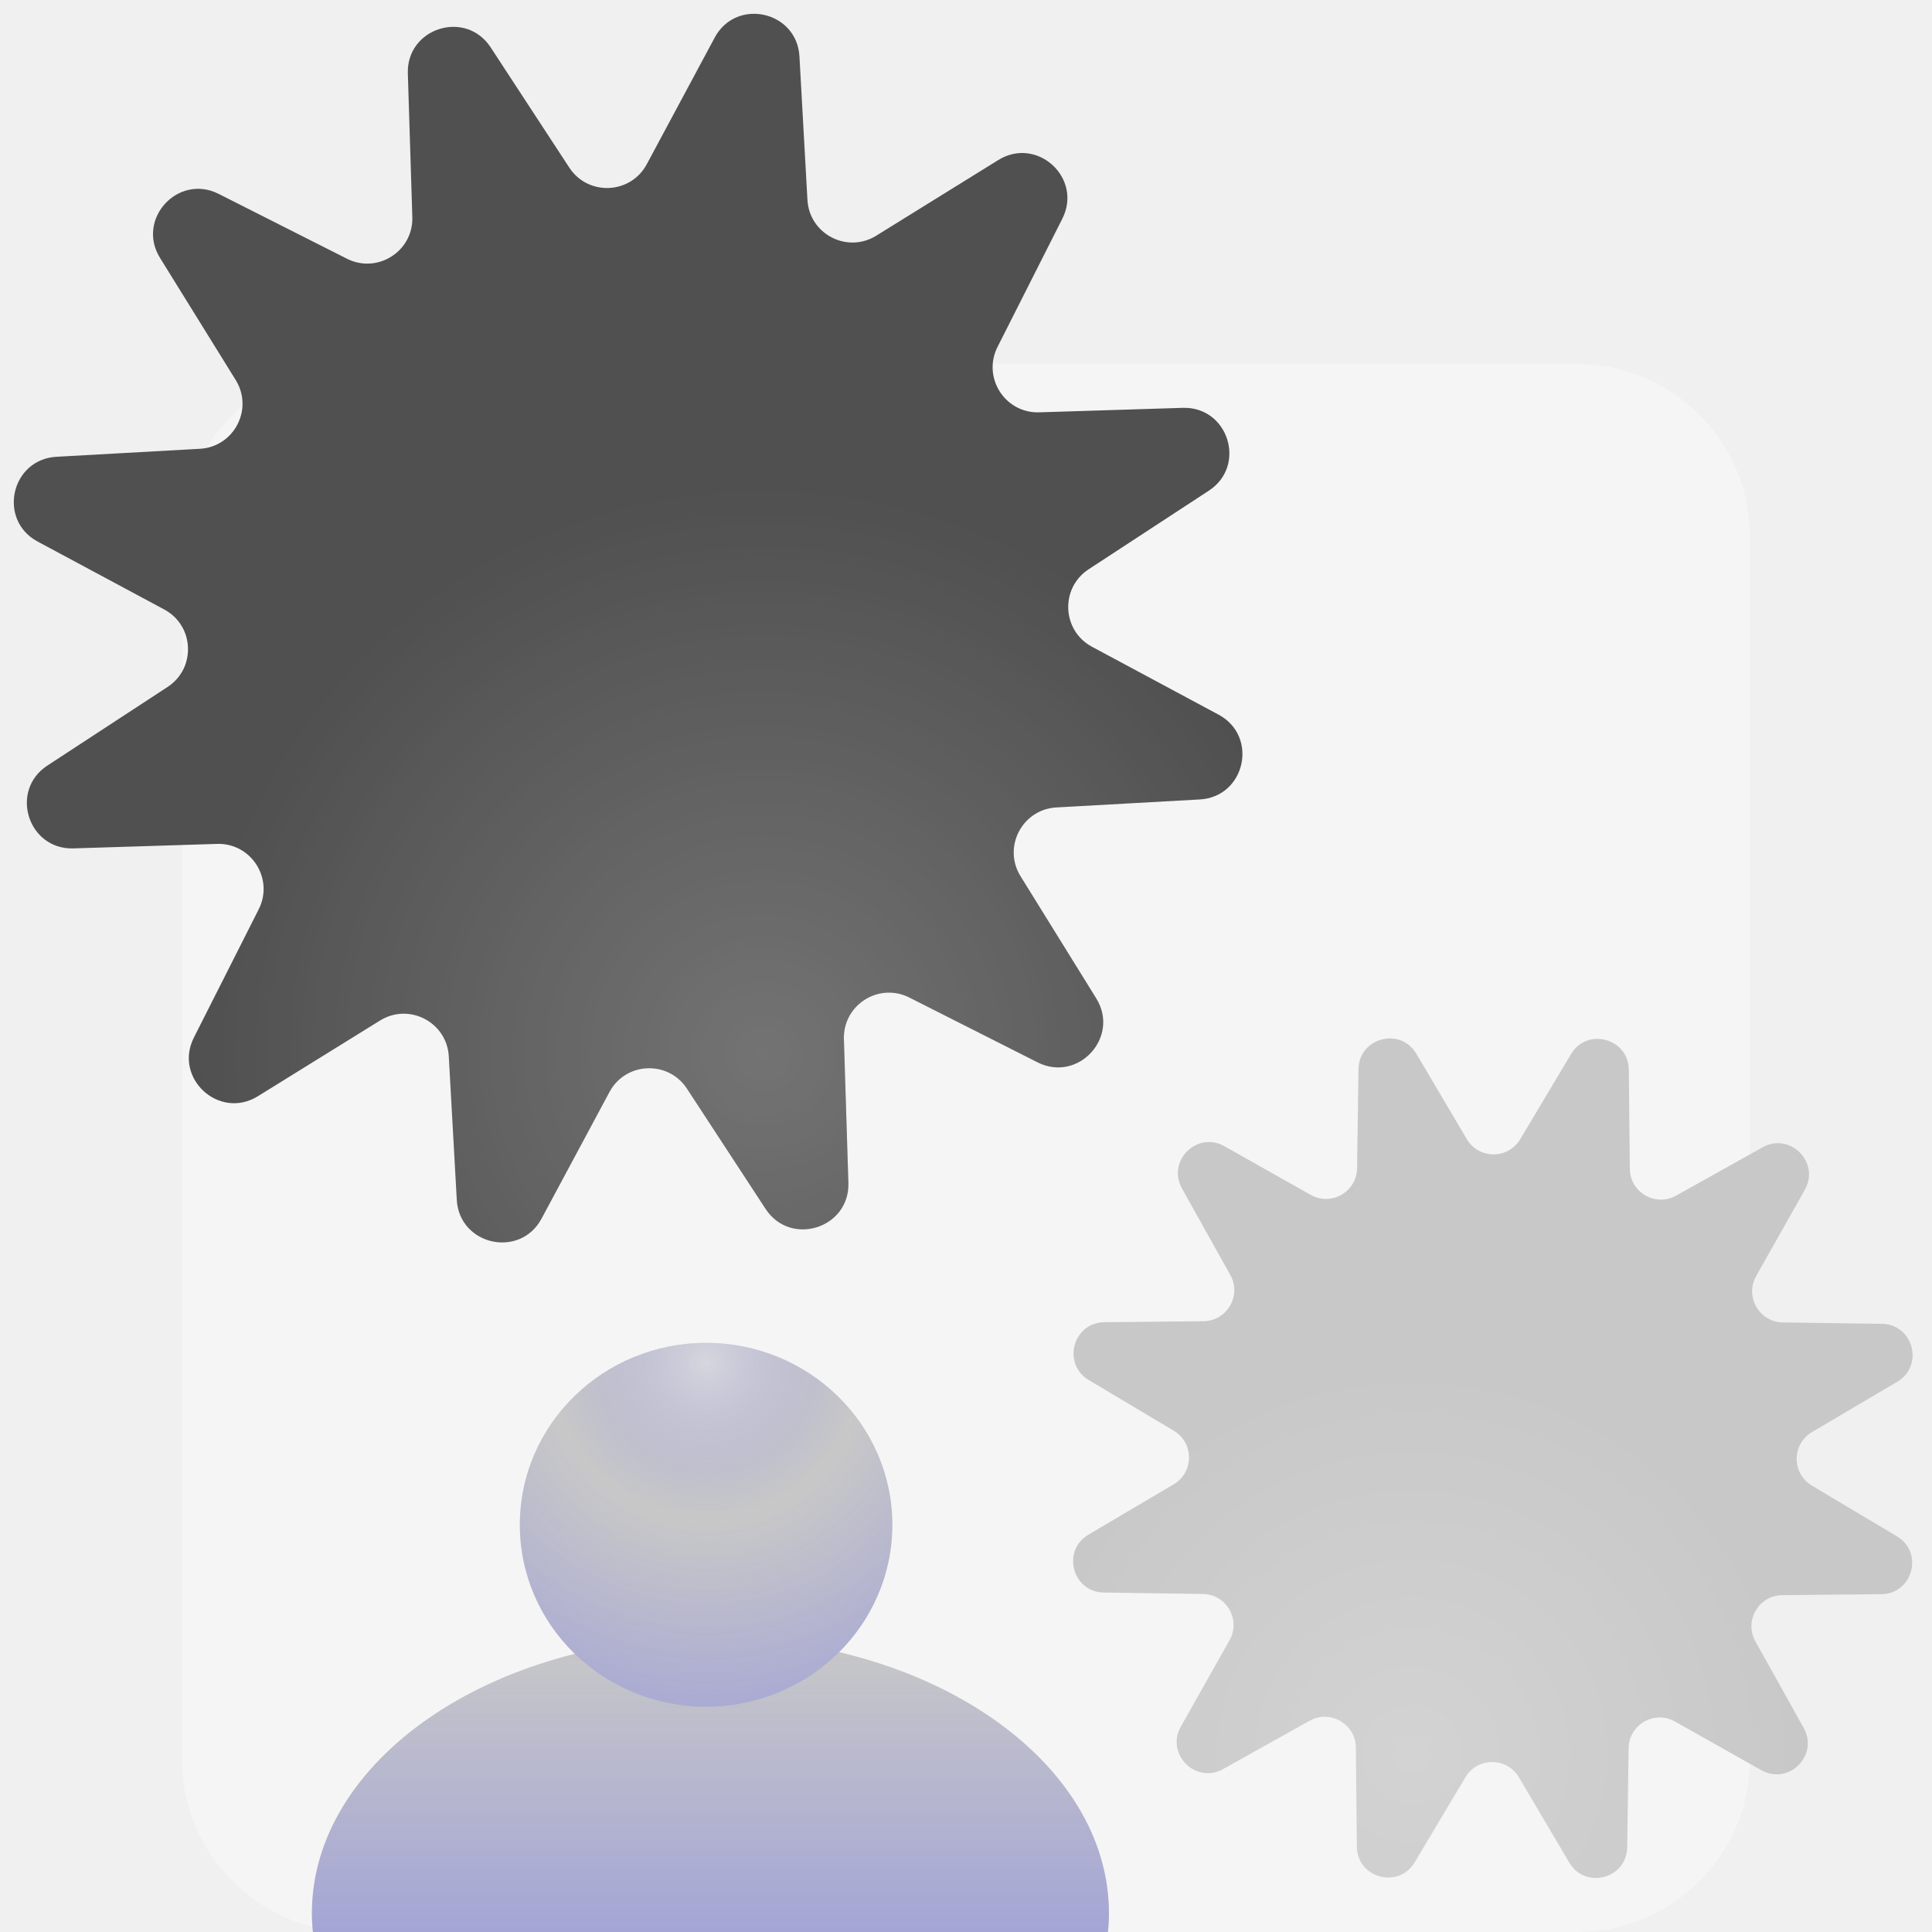
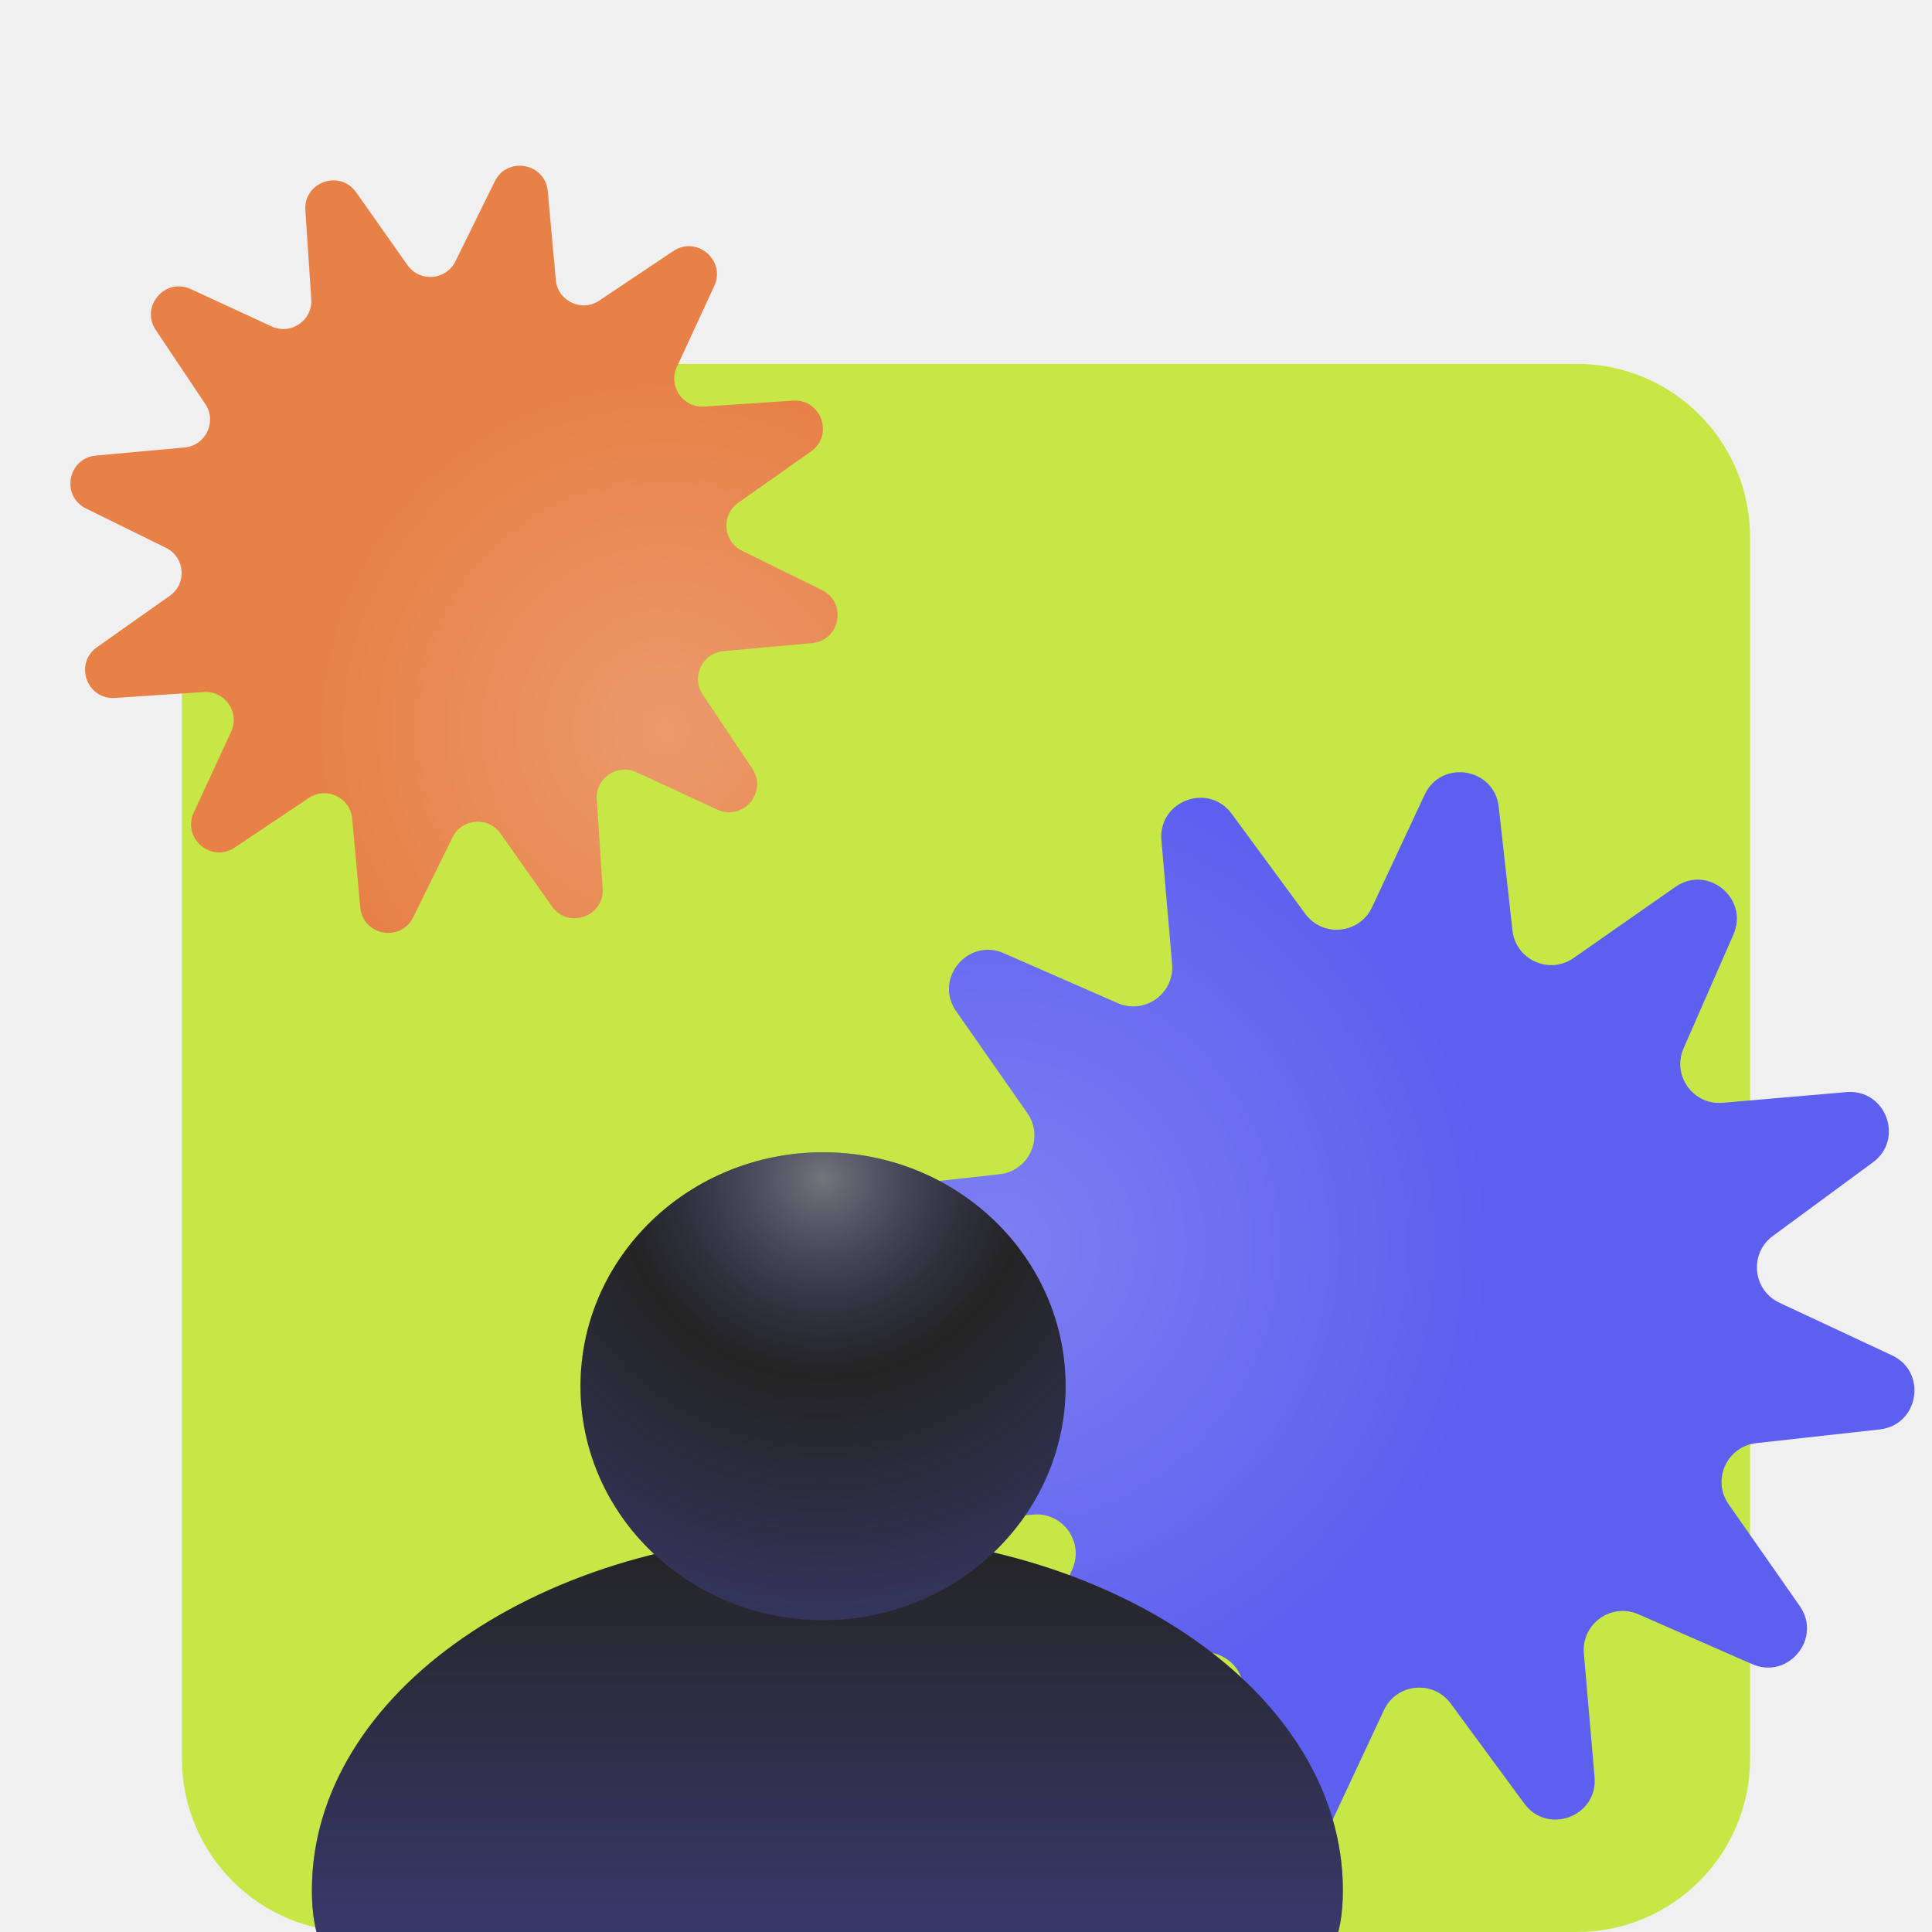
<svg xmlns="http://www.w3.org/2000/svg" width="223" height="223" viewBox="0 0 223 223" fill="none">
-   <g clip-path="url(#clip0_35_4108)">
-     <rect x="21" y="42" width="181" height="181" rx="20" fill="#F5F5F5" />
-     <path d="M47.075 8.478C46.911 3.222 53.755 1.066 56.633 5.466L65.71 19.345C67.873 22.651 72.786 22.438 74.653 18.956L82.492 4.343C84.978 -0.291 91.983 1.264 92.276 6.514L93.198 23.072C93.417 27.016 97.778 29.288 101.136 27.206L115.232 18.47C119.702 15.7 124.991 20.549 122.619 25.242L115.139 40.042C113.357 43.568 115.998 47.716 119.947 47.593L136.522 47.075C141.778 46.911 143.934 53.755 139.534 56.633L125.655 65.71C122.349 67.873 122.562 72.786 126.044 74.653L140.657 82.492C145.291 84.978 143.736 91.983 138.486 92.276L121.928 93.198C117.984 93.417 115.713 97.778 117.794 101.136L126.53 115.232C129.3 119.702 124.451 124.991 119.758 122.619L104.957 115.139C101.432 113.357 97.284 115.998 97.407 119.947L97.925 136.522C98.089 141.778 91.245 143.934 88.367 139.534L79.29 125.655C77.127 122.349 72.214 122.562 70.347 126.044L62.508 140.657C60.022 145.291 53.017 143.736 52.724 138.486L51.802 121.928C51.583 117.984 47.221 115.713 43.864 117.794L29.768 126.53C25.298 129.3 20.009 124.451 22.381 119.758L29.861 104.957C31.643 101.432 29.002 97.284 25.053 97.407L8.478 97.925C3.222 98.089 1.066 91.245 5.466 88.367L19.345 79.29C22.651 77.127 22.438 72.214 18.956 70.347L4.343 62.508C-0.291 60.022 1.264 53.017 6.514 52.724L23.072 51.802C27.016 51.583 29.288 47.221 27.206 43.864L18.47 29.768C15.7 25.298 20.549 20.009 25.242 22.381L40.042 29.861C43.568 31.643 47.716 29.002 47.593 25.053L47.075 8.478Z" fill="#505050" />
-     <path d="M47.075 8.478C46.911 3.222 53.755 1.066 56.633 5.466L65.71 19.345C67.873 22.651 72.786 22.438 74.653 18.956L82.492 4.343C84.978 -0.291 91.983 1.264 92.276 6.514L93.198 23.072C93.417 27.016 97.778 29.288 101.136 27.206L115.232 18.47C119.702 15.7 124.991 20.549 122.619 25.242L115.139 40.042C113.357 43.568 115.998 47.716 119.947 47.593L136.522 47.075C141.778 46.911 143.934 53.755 139.534 56.633L125.655 65.71C122.349 67.873 122.562 72.786 126.044 74.653L140.657 82.492C145.291 84.978 143.736 91.983 138.486 92.276L121.928 93.198C117.984 93.417 115.713 97.778 117.794 101.136L126.53 115.232C129.3 119.702 124.451 124.991 119.758 122.619L104.957 115.139C101.432 113.357 97.284 115.998 97.407 119.947L97.925 136.522C98.089 141.778 91.245 143.934 88.367 139.534L79.29 125.655C77.127 122.349 72.214 122.562 70.347 126.044L62.508 140.657C60.022 145.291 53.017 143.736 52.724 138.486L51.802 121.928C51.583 117.984 47.221 115.713 43.864 117.794L29.768 126.53C25.298 129.3 20.009 124.451 22.381 119.758L29.861 104.957C31.643 101.432 29.002 97.284 25.053 97.407L8.478 97.925C3.222 98.089 1.066 91.245 5.466 88.367L19.345 79.29C22.651 77.127 22.438 72.214 18.956 70.347L4.343 62.508C-0.291 60.022 1.264 53.017 6.514 52.724L23.072 51.802C27.016 51.583 29.288 47.221 27.206 43.864L18.47 29.768C15.7 25.298 20.549 20.009 25.242 22.381L40.042 29.861C43.568 31.643 47.716 29.002 47.593 25.053L47.075 8.478Z" fill="url(#paint0_radial_35_4108)" fill-opacity="0.2" />
-     <path d="M181.333 121.668C183.191 118.554 187.969 119.844 188.006 123.471L188.121 134.907C188.149 137.631 191.082 139.333 193.461 138.005L203.446 132.428C206.612 130.66 210.104 134.167 208.323 137.325L202.705 147.287C201.367 149.661 203.056 152.601 205.78 152.64L217.216 152.803C220.842 152.855 222.113 157.638 218.991 159.483L209.145 165.301C206.799 166.687 206.792 170.078 209.132 171.474L218.954 177.333C222.068 179.191 220.777 183.969 217.151 184.006L205.715 184.121C202.99 184.149 201.289 187.082 202.617 189.461L208.193 199.446C209.962 202.612 206.455 206.104 203.296 204.323L193.334 198.705C190.961 197.367 188.021 199.056 187.982 201.78L187.818 213.216C187.767 216.842 182.984 218.113 181.139 214.991L175.321 205.145C173.935 202.799 170.543 202.792 169.148 205.132L163.288 214.954C161.43 218.068 156.653 216.777 156.616 213.151L156.501 201.715C156.473 198.99 153.54 197.289 151.161 198.617L141.176 204.193C138.01 205.962 134.517 202.455 136.299 199.296L141.917 189.334C143.255 186.961 141.566 184.021 138.841 183.982L127.406 183.818C123.78 183.767 122.509 178.984 125.631 177.139L135.477 171.321C137.823 169.935 137.83 166.543 135.49 165.147L125.668 159.288C122.554 157.43 123.844 152.653 127.471 152.616L138.907 152.5C141.631 152.473 143.333 149.54 142.005 147.161L136.428 137.176C134.66 134.009 138.167 130.517 141.325 132.299L151.287 137.917C153.661 139.255 156.601 137.566 156.64 134.841L156.803 123.406C156.855 119.78 161.638 118.509 163.483 121.631L169.301 131.477C170.687 133.823 174.078 133.83 175.474 131.49L181.333 121.668Z" fill="#C8C8C8" />
-     <path d="M181.333 121.668C183.191 118.554 187.969 119.844 188.006 123.471L188.121 134.907C188.149 137.631 191.082 139.333 193.461 138.005L203.446 132.428C206.612 130.66 210.104 134.167 208.323 137.325L202.705 147.287C201.367 149.661 203.056 152.601 205.78 152.64L217.216 152.803C220.842 152.855 222.113 157.638 218.991 159.483L209.145 165.301C206.799 166.687 206.792 170.078 209.132 171.474L218.954 177.333C222.068 179.191 220.777 183.969 217.151 184.006L205.715 184.121C202.99 184.149 201.289 187.082 202.617 189.461L208.193 199.446C209.962 202.612 206.455 206.104 203.296 204.323L193.334 198.705C190.961 197.367 188.021 199.056 187.982 201.78L187.818 213.216C187.767 216.842 182.984 218.113 181.139 214.991L175.321 205.145C173.935 202.799 170.543 202.792 169.148 205.132L163.288 214.954C161.43 218.068 156.653 216.777 156.616 213.151L156.501 201.715C156.473 198.99 153.54 197.289 151.161 198.617L141.176 204.193C138.01 205.962 134.517 202.455 136.299 199.296L141.917 189.334C143.255 186.961 141.566 184.021 138.841 183.982L127.406 183.818C123.78 183.767 122.509 178.984 125.631 177.139L135.477 171.321C137.823 169.935 137.83 166.543 135.49 165.147L125.668 159.288C122.554 157.43 123.844 152.653 127.471 152.616L138.907 152.5C141.631 152.473 143.333 149.54 142.005 147.161L136.428 137.176C134.66 134.009 138.167 130.517 141.325 132.299L151.287 137.917C153.661 139.255 156.601 137.566 156.64 134.841L156.803 123.406C156.855 119.78 161.638 118.509 163.483 121.631L169.301 131.477C170.687 133.823 174.078 133.83 175.474 131.49L181.333 121.668Z" fill="url(#paint1_radial_35_4108)" fill-opacity="0.2" />
-     <path d="M128 220.85C128 238.441 107.405 225.255 82 225.255C56.595 225.255 36 238.441 36 220.85C36 203.26 56.595 189 82 189C107.405 189 128 203.26 128 220.85Z" fill="#C8C8C8" />
-     <path d="M128 220.85C128 238.441 107.405 225.255 82 225.255C56.595 225.255 36 238.441 36 220.85C36 203.26 56.595 189 82 189C107.405 189 128 203.26 128 220.85Z" fill="url(#paint2_linear_35_4108)" fill-opacity="0.4" />
-     <ellipse cx="81.5" cy="176" rx="21.5" ry="21" fill="#C8C8C8" />
-     <ellipse cx="81.5" cy="176" rx="21.5" ry="21" fill="url(#paint3_radial_35_4108)" fill-opacity="0.4" />
+   <g clip-path="url(#clip0_35_1953)">
+     <rect x="21" y="42" width="181" height="181" rx="20" fill="#C7E747" />
+     <path d="M17.977 38.091C16.162 35.381 19.053 31.996 22.014 33.364L31.352 37.678C33.577 38.706 36.09 36.978 35.928 34.533L35.245 24.269C35.029 21.015 39.224 19.529 41.105 22.194L47.034 30.599C48.447 32.602 51.488 32.362 52.569 30.163L57.11 20.933C58.55 18.007 62.927 18.818 63.223 22.066L64.155 32.31C64.377 34.751 67.13 36.063 69.167 34.7L77.714 28.977C80.425 27.162 83.809 30.053 82.441 33.014L78.127 42.352C77.099 44.577 78.827 47.09 81.272 46.928L91.536 46.245C94.79 46.029 96.276 50.224 93.611 52.105L85.206 58.035C83.204 59.447 83.443 62.488 85.642 63.57L94.872 68.11C97.799 69.55 96.988 73.927 93.739 74.223L83.495 75.155C81.055 75.377 79.742 78.131 81.105 80.167L86.828 88.714C88.643 91.425 85.752 94.809 82.791 93.442L73.453 89.127C71.229 88.099 68.715 89.827 68.878 92.272L69.56 102.536C69.777 105.79 65.581 107.277 63.701 104.611L57.771 96.206C56.358 94.204 53.317 94.443 52.236 96.642L47.695 105.872C46.255 108.799 41.878 107.988 41.583 104.739L40.65 94.495C40.428 92.055 37.675 90.742 35.638 92.105L27.091 97.828C24.381 99.643 20.996 96.752 22.364 93.791L26.678 84.453C27.706 82.229 25.978 79.715 23.533 79.878L13.269 80.56C10.015 80.777 8.529 76.581 11.194 74.701L19.599 68.771C21.602 67.358 21.362 64.317 19.163 63.236L9.933 58.695C7.007 57.255 7.818 52.878 11.066 52.583L21.31 51.65C23.75 51.428 25.063 48.675 23.7 46.639L17.977 38.091Z" fill="#E78147" />
+     <path d="M17.977 38.091C16.162 35.381 19.053 31.996 22.014 33.364L31.352 37.678C33.577 38.706 36.09 36.978 35.928 34.533L35.245 24.269C35.029 21.015 39.224 19.529 41.105 22.194L47.034 30.599C48.447 32.602 51.488 32.362 52.569 30.163L57.11 20.933C58.55 18.007 62.927 18.818 63.223 22.066L64.155 32.31C64.377 34.751 67.13 36.063 69.167 34.7L77.714 28.977C80.425 27.162 83.809 30.053 82.441 33.014L78.127 42.352C77.099 44.577 78.827 47.09 81.272 46.928L91.536 46.245C94.79 46.029 96.276 50.224 93.611 52.105L85.206 58.035C83.204 59.447 83.443 62.488 85.642 63.57L94.872 68.11C97.799 69.55 96.988 73.927 93.739 74.223L83.495 75.155C81.055 75.377 79.742 78.131 81.105 80.167L86.828 88.714C88.643 91.425 85.752 94.809 82.791 93.442L73.453 89.127C71.229 88.099 68.715 89.827 68.878 92.272L69.56 102.536C69.777 105.79 65.581 107.277 63.701 104.611L57.771 96.206C56.358 94.204 53.317 94.443 52.236 96.642L47.695 105.872C46.255 108.799 41.878 107.988 41.583 104.739L40.65 94.495C40.428 92.055 37.675 90.742 35.638 92.105L27.091 97.828C24.381 99.643 20.996 96.752 22.364 93.791L26.678 84.453C27.706 82.229 25.978 79.715 23.533 79.878L13.269 80.56C10.015 80.777 8.529 76.581 11.194 74.701L19.599 68.771C21.602 67.358 21.362 64.317 19.163 63.236L9.933 58.695C7.007 57.255 7.818 52.878 11.066 52.583L21.31 51.65C23.75 51.428 25.063 48.675 23.7 46.639L17.977 38.091Z" fill="url(#paint0_radial_35_1953)" fill-opacity="0.2" />
+     <path d="M218.378 156.439C222.497 158.365 221.488 164.488 216.969 164.99L202.716 166.574C199.321 166.951 197.567 170.825 199.524 173.625L207.737 185.38C210.342 189.107 206.407 193.905 202.242 192.081L189.107 186.326C185.978 184.955 182.522 187.433 182.816 190.836L184.052 205.123C184.444 209.653 178.637 211.841 175.942 208.178L167.445 196.627C165.42 193.875 161.189 194.293 159.742 197.387L153.668 210.378C151.742 214.497 145.62 213.488 145.118 208.969L143.534 194.716C143.157 191.321 139.283 189.567 136.483 191.524L124.728 199.738C121 202.342 116.202 198.407 118.027 194.242L123.782 181.107C125.153 177.978 122.675 174.522 119.272 174.816L104.985 176.052C100.454 176.444 98.267 170.637 101.93 167.942L113.481 159.445C116.233 157.42 115.815 153.189 112.72 151.742L99.729 145.668C95.61 143.743 96.619 137.62 101.139 137.118L115.391 135.534C118.787 135.157 120.54 131.283 118.584 128.483L110.37 116.728C107.766 113 111.701 108.202 115.866 110.027L129.001 115.782C132.13 117.153 135.586 114.675 135.291 111.272L134.056 96.985C133.664 92.454 139.471 90.267 142.165 93.93L150.663 105.481C152.687 108.233 156.919 107.815 158.366 104.72L164.439 91.729C166.365 87.61 172.488 88.619 172.99 93.139L174.574 107.391C174.951 110.787 178.825 112.54 181.625 110.584L193.38 102.37C197.107 99.766 201.905 103.701 200.08 107.866L194.326 121.001C192.955 124.13 195.432 127.586 198.836 127.291L213.123 126.056C217.653 125.664 219.841 131.471 216.178 134.165L204.627 142.663C201.875 144.687 202.293 148.919 205.387 150.366L218.378 156.439Z" fill="#5D5FEF" />
+     <path d="M218.378 156.439C222.497 158.365 221.488 164.488 216.969 164.99L202.716 166.574C199.321 166.951 197.567 170.825 199.524 173.625L207.737 185.38C210.342 189.107 206.407 193.905 202.242 192.081L189.107 186.326C185.978 184.955 182.522 187.433 182.816 190.836L184.052 205.123C184.444 209.653 178.637 211.841 175.942 208.178L167.445 196.627C165.42 193.875 161.189 194.293 159.742 197.387L153.668 210.378C151.742 214.497 145.62 213.488 145.118 208.969L143.534 194.716C143.157 191.321 139.283 189.567 136.483 191.524L124.728 199.738C121 202.342 116.202 198.407 118.027 194.242L123.782 181.107C125.153 177.978 122.675 174.522 119.272 174.816L104.985 176.052C100.454 176.444 98.267 170.637 101.93 167.942L113.481 159.445C116.233 157.42 115.815 153.189 112.72 151.742L99.729 145.668C95.61 143.743 96.619 137.62 101.139 137.118L115.391 135.534C118.787 135.157 120.54 131.283 118.584 128.483L110.37 116.728C107.766 113 111.701 108.202 115.866 110.027L129.001 115.782C132.13 117.153 135.586 114.675 135.291 111.272L134.056 96.985C133.664 92.454 139.471 90.267 142.165 93.93L150.663 105.481C152.687 108.233 156.919 107.815 158.366 104.72L164.439 91.729C166.365 87.61 172.488 88.619 172.99 93.139L174.574 107.391C174.951 110.787 178.825 112.54 181.625 110.584L193.38 102.37C197.107 99.766 201.905 103.701 200.08 107.866L194.326 121.001C192.955 124.13 195.432 127.586 198.836 127.291L213.123 126.056C217.653 125.664 219.841 131.471 216.178 134.165L204.627 142.663C201.875 144.687 202.293 148.919 205.387 150.366L218.378 156.439Z" fill="url(#paint1_radial_35_1953)" fill-opacity="0.2" />
+     <path d="M155 218.172C155 240.911 128.361 223.867 95.5 223.867C62.639 223.867 36 240.911 36 218.172C36 195.434 62.639 177 95.5 177C128.361 177 155 195.434 155 218.172Z" fill="#242424" />
+     <path d="M155 218.172C155 240.911 128.361 223.867 95.5 223.867C62.639 223.867 36 240.911 36 218.172C36 195.434 62.639 177 95.5 177C128.361 177 155 195.434 155 218.172Z" fill="url(#paint2_linear_35_1953)" fill-opacity="0.4" />
+     <ellipse cx="95" cy="160" rx="28" ry="27" fill="#242424" />
+     <ellipse cx="95" cy="160" rx="28" ry="27" fill="url(#paint3_radial_35_1953)" fill-opacity="0.4" />
  </g>
  <defs>
-     <radialGradient id="paint0_radial_35_4108" cx="0" cy="0" r="1" gradientUnits="userSpaceOnUse" gradientTransform="translate(87.9762 121.62) rotate(-107.488) scale(65.5)">
+     <radialGradient id="paint0_radial_35_1953" cx="0" cy="0" r="1" gradientUnits="userSpaceOnUse" gradientTransform="translate(76.6949 84.148) rotate(-139.503) scale(40.6292)">
      <stop stop-color="white" />
      <stop offset="1" stop-color="white" stop-opacity="0" />
    </radialGradient>
-     <radialGradient id="paint1_radial_35_4108" cx="0" cy="0" r="1" gradientUnits="userSpaceOnUse" gradientTransform="translate(163.047 202.599) rotate(-74.8805) scale(45.1724)">
+     <radialGradient id="paint1_radial_35_1953" cx="0" cy="0" r="1" gradientUnits="userSpaceOnUse" gradientTransform="translate(115.112 143.812) rotate(9.35853) scale(56.6404)">
      <stop stop-color="white" />
      <stop offset="1" stop-color="white" stop-opacity="0" />
    </radialGradient>
-     <linearGradient id="paint2_linear_35_4108" x1="82" y1="189" x2="82" y2="230" gradientUnits="userSpaceOnUse">
+     <linearGradient id="paint2_linear_35_1953" x1="95.5" y1="177" x2="95.5" y2="230" gradientUnits="userSpaceOnUse">
      <stop stop-color="#5D5FEF" stop-opacity="0" />
      <stop offset="1" stop-color="#5D5FEF" />
    </linearGradient>
-     <radialGradient id="paint3_radial_35_4108" cx="0" cy="0" r="1" gradientUnits="userSpaceOnUse" gradientTransform="translate(81.5 157.297) rotate(90) scale(39.7031 40.0231)">
+     <radialGradient id="paint3_radial_35_1953" cx="0" cy="0" r="1" gradientUnits="userSpaceOnUse" gradientTransform="translate(95 135.953) rotate(90) scale(51.0469 52.1231)">
      <stop stop-color="#ECECFF" />
      <stop offset="0.451" stop-color="#5D5FEF" stop-opacity="0" />
      <stop offset="1" stop-color="#5D5FEF" stop-opacity="0.7" />
    </radialGradient>
-     <clipPath id="clip0_35_4108">
+     <clipPath id="clip0_35_1953">
      <rect width="223" height="223" fill="white" />
    </clipPath>
  </defs>
</svg>
